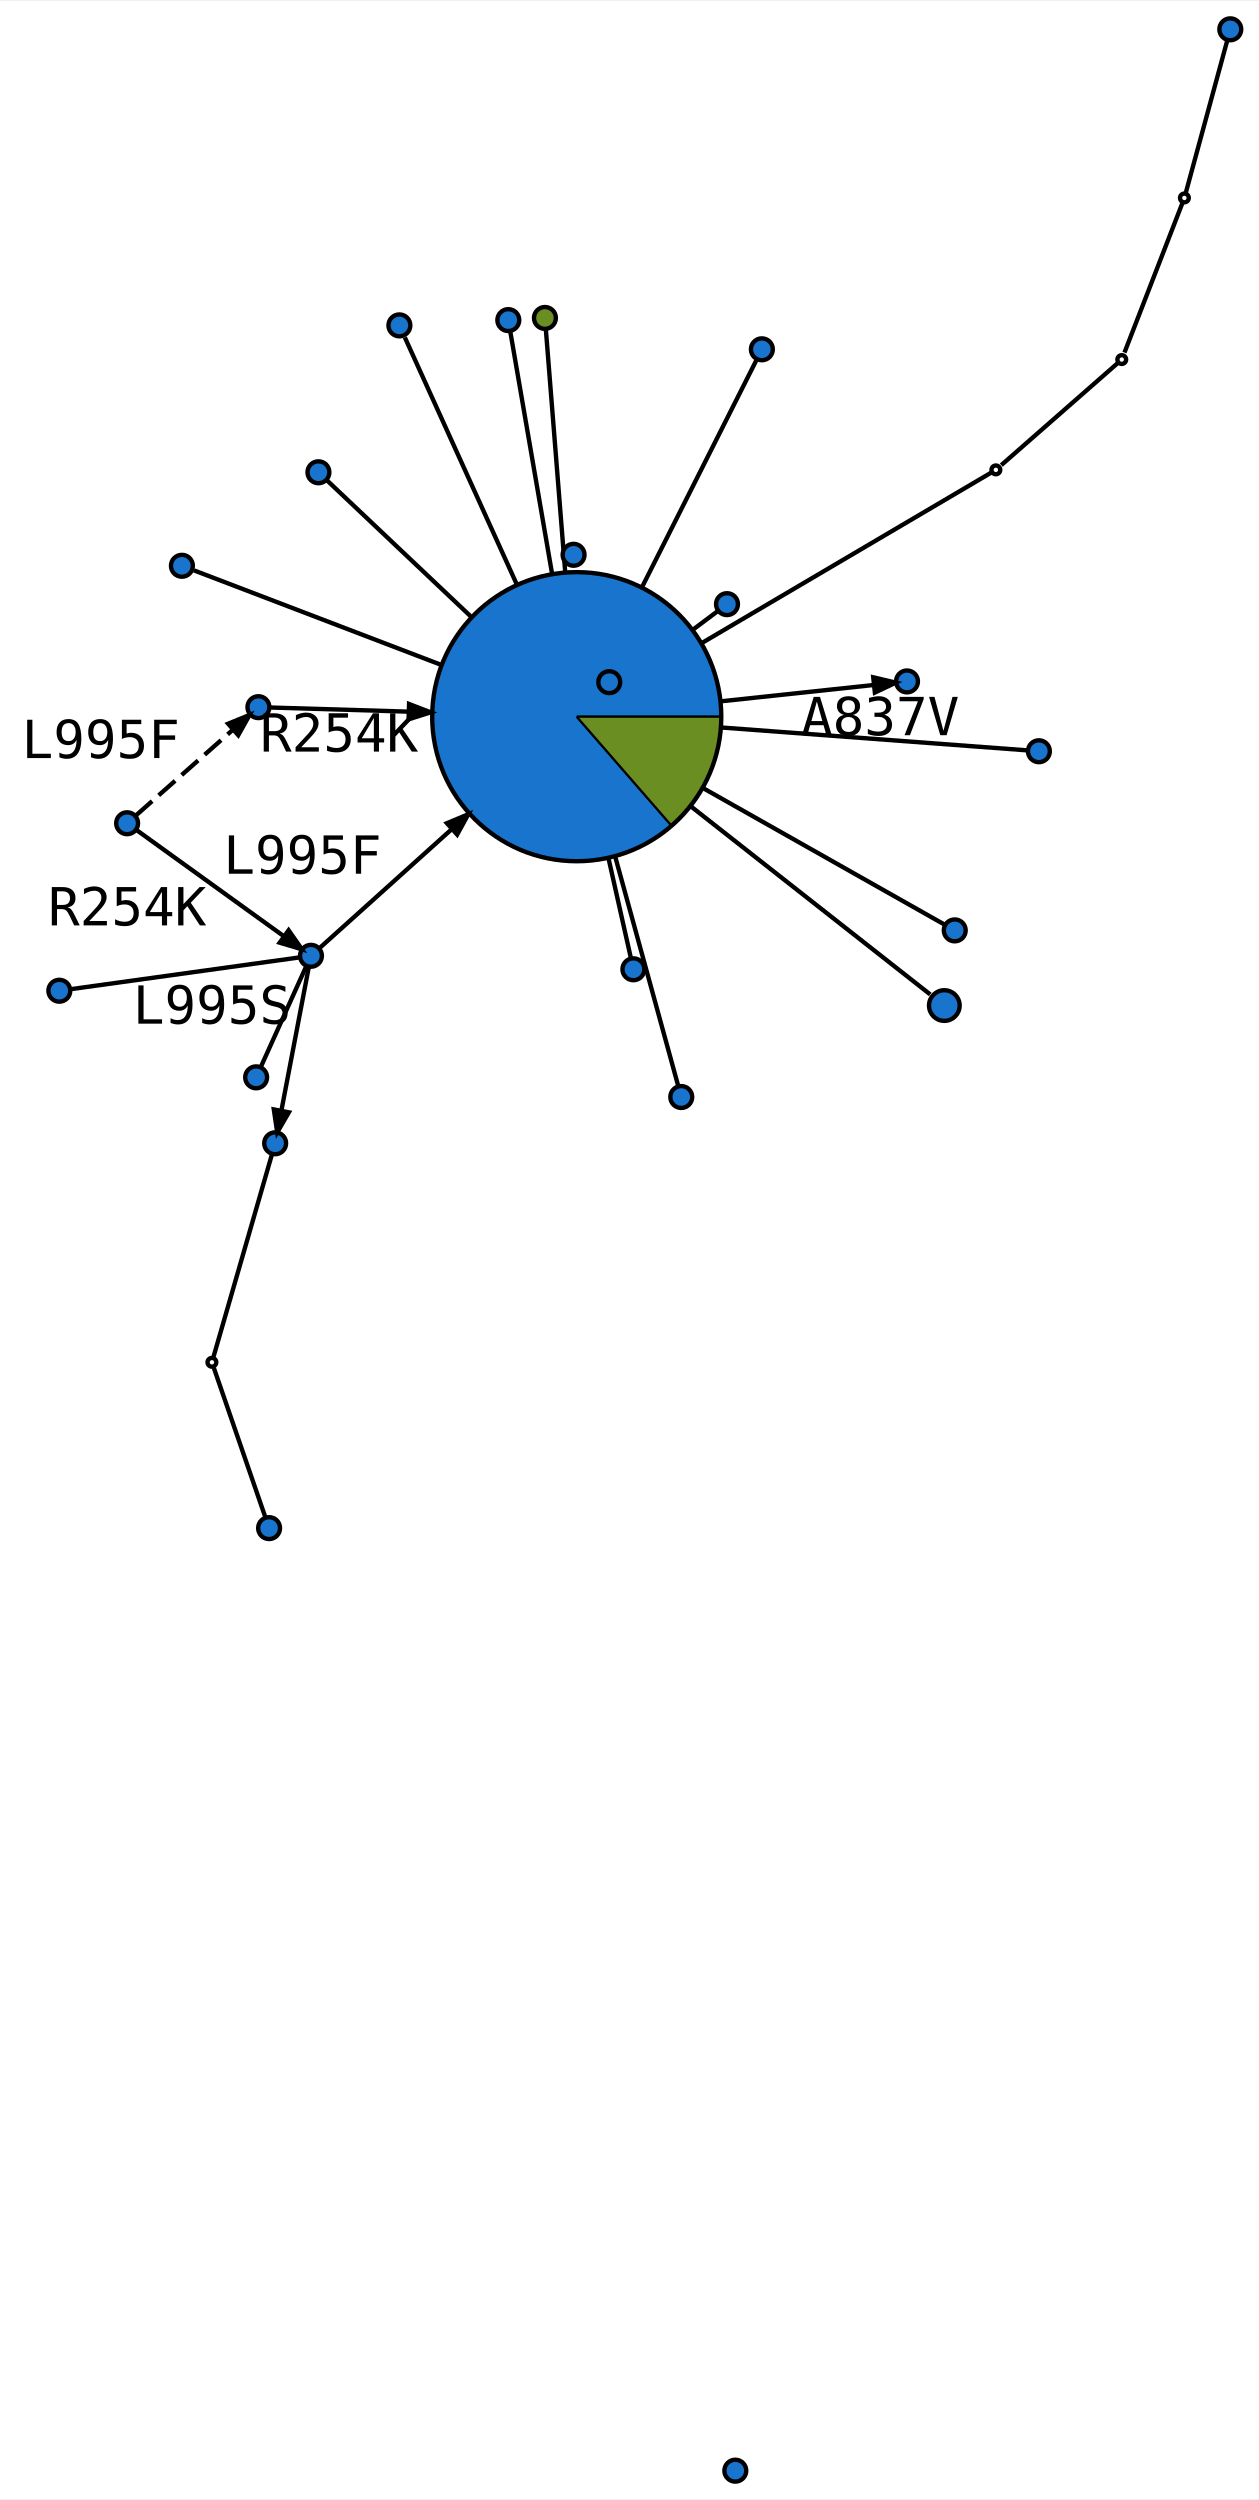
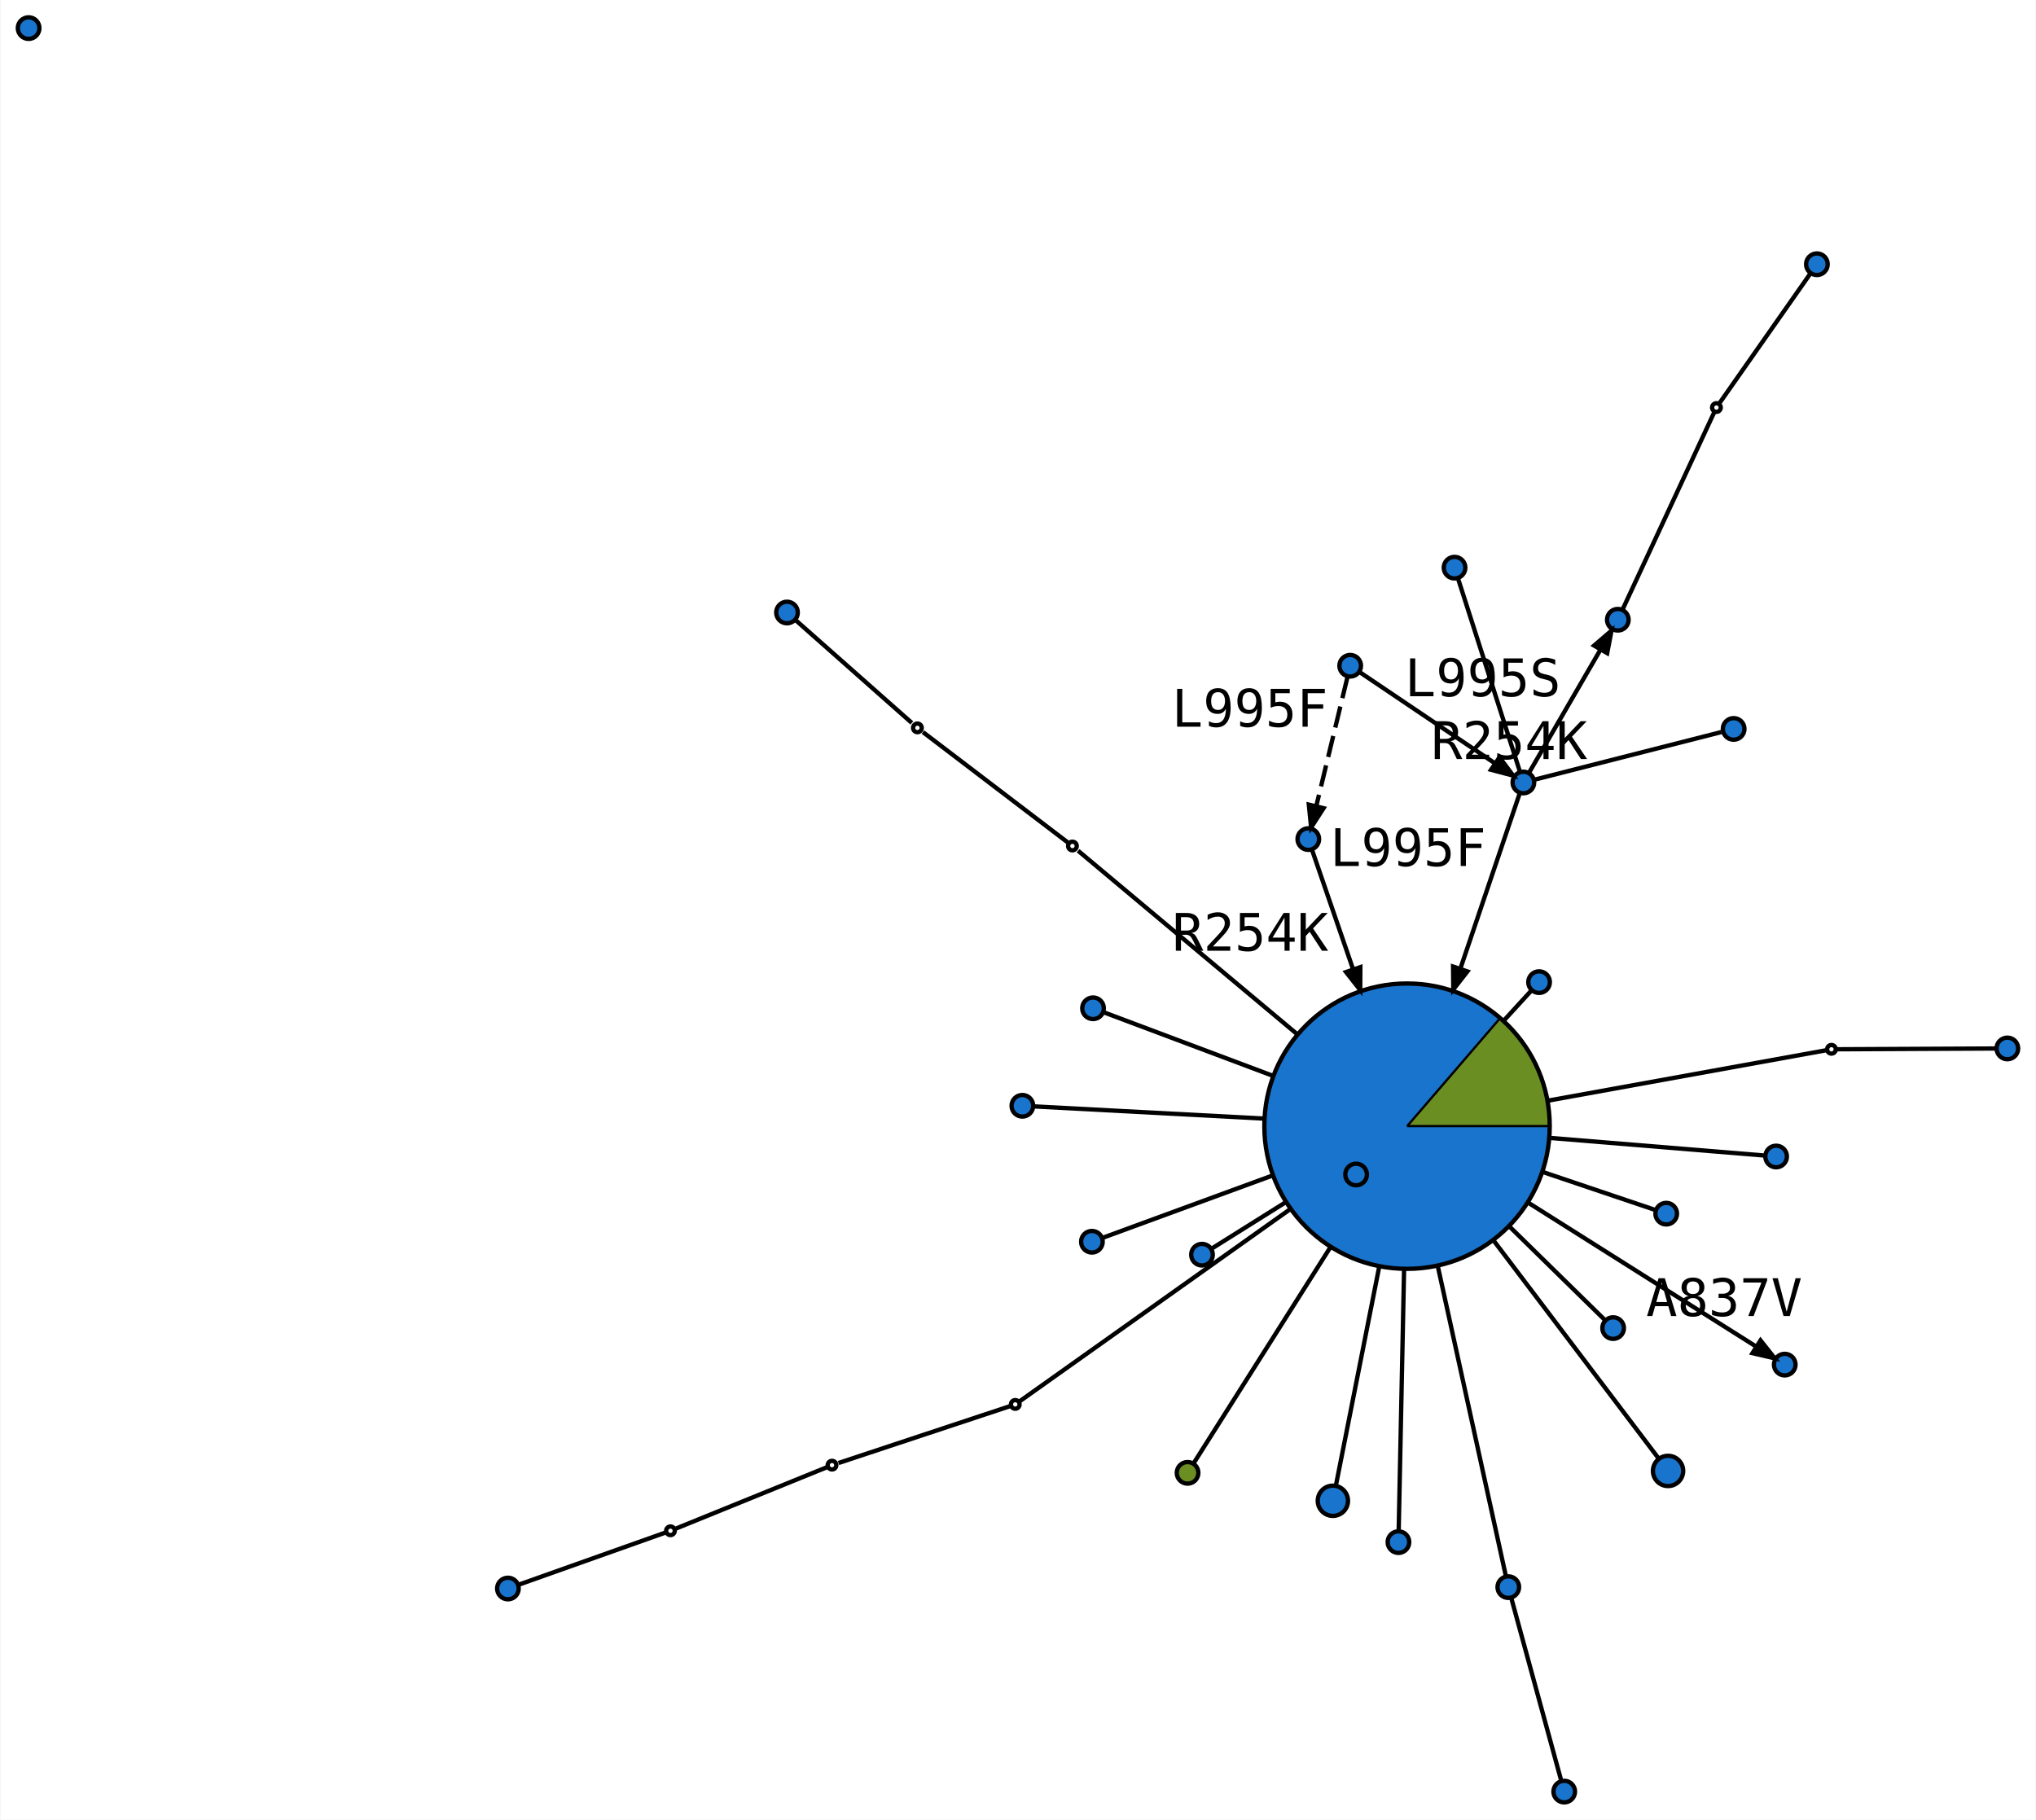
- <svg xmlns="http://www.w3.org/2000/svg" width="287pt" height="570pt" viewBox="0.00 0.00 287.38 570.37">
-   <g id="graph0" class="graph" transform="scale(1 1) rotate(0) translate(116.908 211.856)">
-     <polygon fill="white" stroke="none" points="-116.908,358.512 -116.908,-211.856 170.472,-211.856 170.472,358.512 -116.908,358.512" />
+ <svg xmlns="http://www.w3.org/2000/svg" width="471pt" height="421pt" viewBox="0.00 0.00 470.62 420.87">
+   <g id="graph0" class="graph" transform="scale(1 1) rotate(0) translate(321.897 334.441)">
+     <polygon fill="white" stroke="none" points="-321.897,86.434 -321.897,-334.441 148.718,-334.441 148.718,86.434 -321.897,86.434" />
    <g id="node1" class="node">
-       <path fill="#1874cd" stroke="black" stroke-width="0.5" d="M14.763,-48.427C14.763,-48.427 47.763,-48.427 47.763,-48.427 47.763,-49.36 47.724,-50.293 47.645,-51.223 47.566,-52.153 47.447,-53.078 47.29,-53.998 47.132,-54.918 46.936,-55.831 46.701,-56.733 46.466,-57.636 46.193,-58.529 45.882,-59.409 45.572,-60.289 45.224,-61.155 44.84,-62.006 44.456,-62.856 44.036,-63.69 43.582,-64.505 43.127,-65.32 42.638,-66.115 42.116,-66.888 41.594,-67.662 41.04,-68.413 40.454,-69.139 39.868,-69.866 39.252,-70.567 38.607,-71.241 37.962,-71.915 37.289,-72.562 36.589,-73.179 35.889,-73.796 35.163,-74.383 34.414,-74.939 33.664,-75.494 32.891,-76.018 32.097,-76.508 31.303,-76.998 30.489,-77.454 29.656,-77.876 28.823,-78.297 27.973,-78.682 27.108,-79.031 26.242,-79.38 25.363,-79.693 24.471,-79.967 23.579,-80.242 22.676,-80.478 21.764,-80.676 20.852,-80.874 19.933,-81.033 19.007,-81.153 18.082,-81.273 17.152,-81.354 16.22,-81.395 15.287,-81.436 14.354,-81.438 13.422,-81.4 12.489,-81.362 11.559,-81.285 10.633,-81.168 9.708,-81.051 8.787,-80.895 7.875,-80.7 6.962,-80.505 6.058,-80.272 5.165,-80.001 4.273,-79.729 3.392,-79.42 2.525,-79.074 1.659,-78.728 0.807,-78.346 -0.027,-77.927 -0.861,-77.509 -1.677,-77.056 -2.473,-76.568 -3.268,-76.081 -4.043,-75.56 -4.795,-75.007 -5.546,-74.454 -6.274,-73.87 -6.976,-73.255 -7.678,-72.64 -8.354,-71.996 -9.001,-71.324 -9.648,-70.652 -10.267,-69.953 -10.855,-69.229 -11.443,-68.504 -12.001,-67.755 -12.525,-66.984 -13.05,-66.212 -13.542,-65.418 -13.999,-64.605 -14.457,-63.792 -14.879,-62.96 -15.266,-62.111 -15.653,-61.261 -16.004,-60.396 -16.317,-59.517 -16.631,-58.639 -16.907,-57.747 -17.145,-56.845 -17.383,-55.943 -17.583,-55.031 -17.744,-54.111 -17.904,-53.192 -18.026,-52.267 -18.108,-51.337 -18.191,-50.408 -18.233,-49.475 -18.237,-48.542 -18.24,-47.609 -18.203,-46.676 -18.128,-45.746 -18.052,-44.816 -17.937,-43.89 -17.782,-42.97 -17.628,-42.05 -17.435,-41.136 -17.203,-40.232 -16.971,-39.328 -16.701,-38.435 -16.394,-37.554 -16.087,-36.673 -15.742,-35.805 -15.361,-34.954 -14.98,-34.102 -14.563,-33.267 -14.111,-32.45 -13.659,-31.634 -13.173,-30.837 -12.654,-30.062 -12.135,-29.286 -11.583,-28.534 -11,-27.805 -10.416,-27.077 -9.803,-26.373 -9.16,-25.697 -8.517,-25.02 -7.846,-24.371 -7.149,-23.752 -6.451,-23.132 -5.727,-22.543 -4.979,-21.984 -4.232,-21.426 -3.461,-20.9 -2.668,-20.407 -1.876,-19.914 -1.063,-19.455 -0.232,-19.031 0.599,-18.607 1.448,-18.218 2.312,-17.866 3.176,-17.514 4.055,-17.199 4.946,-16.922 5.836,-16.644 6.739,-16.404 7.65,-16.203 8.561,-16.002 9.48,-15.839 10.405,-15.716 11.33,-15.593 12.26,-15.509 13.192,-15.465 14.124,-15.42 15.057,-15.415 15.99,-15.45 16.922,-15.485 17.853,-15.559 18.779,-15.672 19.705,-15.786 20.626,-15.939 21.539,-16.13 22.453,-16.322 23.357,-16.552 24.251,-16.82 25.145,-17.089 26.026,-17.395 26.894,-17.738 27.762,-18.081 28.615,-18.46 29.45,-18.876 30.286,-19.291 31.104,-19.742 31.901,-20.226 32.698,-20.711 33.475,-21.229 34.228,-21.779 34.982,-22.33 35.712,-22.912 36.416,-23.524 36.416,-23.524 14.763,-48.427 14.763,-48.427" />
-       <path fill="olivedrab" stroke="black" stroke-width="0.5" d="M14.763,-48.427C14.763,-48.427 36.416,-23.524 36.416,-23.524 37.303,-24.296 38.149,-25.114 38.949,-25.976 39.749,-26.838 40.502,-27.742 41.206,-28.685 41.91,-29.627 42.562,-30.606 43.161,-31.618 43.761,-32.63 44.305,-33.674 44.793,-34.744 45.28,-35.814 45.71,-36.91 46.081,-38.026 46.452,-39.142 46.763,-40.277 47.012,-41.426 47.261,-42.575 47.449,-43.737 47.575,-44.907 47.7,-46.076 47.763,-47.251 47.763,-48.427 47.763,-48.427 14.763,-48.427 14.763,-48.427" />
-       <ellipse fill="none" stroke="black" cx="14.763" cy="-48.427" rx="33" ry="33" />
+       <path fill="olivedrab" stroke="black" stroke-width="0.5" d="M3.384,-73.971C3.384,-73.971 36.384,-73.971 36.384,-73.971 36.384,-75.154 36.32,-76.336 36.194,-77.512 36.066,-78.689 35.876,-79.857 35.624,-81.013 35.371,-82.169 35.057,-83.31 34.682,-84.432 34.307,-85.554 33.872,-86.655 33.379,-87.731 32.885,-88.806 32.334,-89.854 31.729,-90.87 31.123,-91.886 30.463,-92.869 29.751,-93.814 29.04,-94.76 28.278,-95.666 27.47,-96.529 26.661,-97.393 25.806,-98.212 24.91,-98.984 24.91,-98.984 3.384,-73.971 3.384,-73.971" />
+       <path fill="#1874cd" stroke="black" stroke-width="0.5" d="M3.384,-73.971C3.384,-73.971 24.91,-98.984 24.91,-98.984 24.203,-99.592 23.471,-100.17 22.715,-100.716 21.96,-101.262 21.181,-101.776 20.383,-102.256 19.584,-102.736 18.765,-103.182 17.928,-103.593 17.091,-104.004 16.237,-104.379 15.368,-104.718 14.5,-105.056 13.617,-105.358 12.723,-105.622 11.829,-105.886 10.924,-106.111 10.011,-106.299 9.098,-106.486 8.177,-106.634 7.251,-106.743 6.325,-106.853 5.395,-106.923 4.464,-106.953 3.532,-106.984 2.599,-106.975 1.669,-106.926 0.738,-106.878 -0.191,-106.79 -1.114,-106.663 -2.038,-106.536 -2.956,-106.37 -3.865,-106.165 -4.775,-105.96 -5.675,-105.717 -6.564,-105.436 -7.453,-105.155 -8.329,-104.836 -9.191,-104.481 -10.053,-104.126 -10.899,-103.734 -11.728,-103.307 -12.557,-102.88 -13.367,-102.418 -14.157,-101.923 -14.946,-101.427 -15.715,-100.899 -16.459,-100.338 -17.204,-99.778 -17.925,-99.186 -18.62,-98.564 -19.314,-97.942 -19.983,-97.292 -20.622,-96.614 -21.262,-95.936 -21.872,-95.231 -22.452,-94.501 -23.032,-93.771 -23.581,-93.017 -24.097,-92.24 -24.613,-91.464 -25.096,-90.666 -25.545,-89.849 -25.993,-89.032 -26.407,-88.196 -26.785,-87.344 -27.163,-86.492 -27.504,-85.624 -27.808,-84.743 -28.113,-83.861 -28.38,-82.968 -28.608,-82.064 -28.837,-81.16 -29.027,-80.247 -29.178,-79.327 -29.33,-78.407 -29.442,-77.482 -29.515,-76.552 -29.588,-75.623 -29.621,-74.691 -29.615,-73.759 -29.609,-72.826 -29.564,-71.895 -29.479,-70.967 -29.394,-70.038 -29.27,-69.114 -29.107,-68.196 -28.944,-67.278 -28.742,-66.368 -28.502,-65.467 -28.261,-64.566 -27.983,-63.676 -27.667,-62.799 -27.352,-61.922 -26.999,-61.058 -26.61,-60.211 -26.222,-59.364 -25.797,-58.533 -25.338,-57.722 -24.879,-56.911 -24.386,-56.119 -23.86,-55.349 -23.334,-54.58 -22.776,-53.833 -22.186,-53.11 -21.597,-52.388 -20.977,-51.691 -20.329,-51.021 -19.681,-50.351 -19.005,-49.709 -18.302,-49.097 -17.599,-48.484 -16.871,-47.901 -16.119,-47.35 -15.367,-46.8 -14.592,-46.281 -13.796,-45.795 -13,-45.31 -12.184,-44.859 -11.35,-44.443 -10.515,-44.026 -9.664,-43.646 -8.798,-43.301 -7.931,-42.957 -7.051,-42.65 -6.158,-42.381 -5.266,-42.111 -4.363,-41.879 -3.451,-41.686 -2.539,-41.493 -1.619,-41.339 -0.694,-41.224 0.231,-41.108 1.161,-41.033 2.092,-40.996 3.024,-40.96 3.956,-40.963 4.888,-41.005 5.819,-41.047 6.748,-41.13 7.672,-41.251 8.597,-41.372 9.515,-41.532 10.426,-41.731 11.337,-41.93 12.239,-42.167 13.129,-42.443 14.02,-42.718 14.899,-43.031 15.763,-43.38 16.627,-43.73 17.476,-44.116 18.307,-44.538 19.139,-44.959 19.952,-45.416 20.745,-45.907 21.538,-46.397 22.309,-46.921 23.058,-47.476 23.806,-48.032 24.531,-48.619 25.229,-49.236 25.928,-49.854 26.6,-50.5 27.244,-51.174 27.888,-51.848 28.503,-52.549 29.088,-53.275 29.673,-54.001 30.226,-54.752 30.747,-55.525 31.268,-56.298 31.756,-57.093 32.21,-57.907 32.664,-58.721 33.083,-59.554 33.466,-60.404 33.85,-61.254 34.197,-62.12 34.507,-62.999 34.817,-63.878 35.089,-64.77 35.324,-65.672 35.558,-66.574 35.754,-67.486 35.911,-68.405 36.069,-69.324 36.187,-70.249 36.266,-71.178 36.344,-72.107 36.384,-73.039 36.384,-73.971 36.384,-73.971 3.384,-73.971 3.384,-73.971" />
+       <ellipse fill="none" stroke="black" cx="3.384" cy="-73.971" rx="33" ry="33" />
    </g>
    <g id="node2" class="node">
-       <ellipse fill="#1874cd" stroke="black" cx="120.274" cy="-40.538" rx="2.5" ry="2.5" />
+       <ellipse fill="#1874cd" stroke="black" cx="-69.494" cy="-47.24" rx="2.5" ry="2.5" />
    </g>
    <g id="edge1" class="edge">
-       <path fill="none" stroke="black" d="M47.858,-45.953C74.208,-43.982 108.194,-41.441 117.703,-40.73" />
+       <path fill="none" stroke="black" d="M-27.946,-62.48C-43.686,-56.706 -60.724,-50.457 -66.996,-48.157" />
    </g>
    <g id="node3" class="node">
-       <ellipse fill="#1874cd" stroke="black" cx="57.028" cy="-132.3" rx="2.5" ry="2.5" />
+       <ellipse fill="#1874cd" stroke="black" cx="63.748" cy="5.766" rx="3.5" ry="3.5" />
    </g>
    <g id="edge2" class="edge">
-       <path fill="none" stroke="black" d="M29.783,-78.234C39.843,-98.198 51.925,-122.175 55.782,-129.827" />
+       <path fill="none" stroke="black" d="M23.484,-47.42C37.752,-28.573 55.415,-5.242 61.537,2.845" />
+     </g>
+     <g id="node5" class="node">
+       <ellipse fill="#1874cd" stroke="black" cx="-13.767" cy="12.671" rx="3.5" ry="3.5" />
+     </g>
+     <g id="edge5" class="edge">
+       <path fill="none" stroke="black" d="M-3.1,-41.215C-6.932,-21.855 -11.358,0.503 -13.055,9.074" />
+     </g>
+     <g id="node7" class="node">
+       <ellipse fill="#1874cd" stroke="black" cx="26.801" cy="32.642" rx="2.5" ry="2.5" />
+     </g>
+     <g id="edge6" class="edge">
+       <path fill="none" stroke="black" d="M10.473,-41.694C16.343,-14.973 24.056,20.144 26.217,29.98" />
+     </g>
+     <g id="node9" class="node">
+       <ellipse fill="#1874cd" stroke="black" cx="1.397" cy="22.234" rx="2.5" ry="2.5" />
+     </g>
+     <g id="edge7" class="edge">
+       <path fill="none" stroke="black" d="M2.7,-40.863C2.224,-17.817 1.643,10.33 1.457,19.325" />
+     </g>
+     <g id="node10" class="node">
+       <ellipse fill="#1874cd" stroke="black" cx="-69.236" cy="-101.238" rx="2.5" ry="2.5" />
+     </g>
+     <g id="edge8" class="edge">
+       <path fill="none" stroke="black" d="M-27.835,-85.693C-43.519,-91.582 -60.496,-97.957 -66.746,-100.304" />
+     </g>
+     <g id="node11" class="node">
+       <ellipse fill="#1874cd" stroke="black" cx="90.734" cy="-18.822" rx="2.5" ry="2.5" />
+     </g>
+     <g id="edge9" class="edge">
+       <path fill="none" stroke="black" d="M31.503,-56.218C50.019,-44.528 72.825,-30.129 83.964,-23.096" />
+       <polygon fill="black" stroke="black" points="85.132,-24.428 88.426,-20.279 83.264,-21.469 85.132,-24.428" />
+       <text text-anchor="middle" x="76.734" y="-30.057" font-family="monospace" font-size="12.00">A837V</text>
+     </g>
+     <g id="node13" class="node">
+       <ellipse fill="#1874cd" stroke="black" cx="-85.576" cy="-78.686" rx="2.5" ry="2.5" />
+     </g>
+     <g id="edge10" class="edge">
+       <path fill="none" stroke="black" d="M-29.741,-75.727C-50.687,-76.837 -75.232,-78.138 -83.051,-78.552" />
+     </g>
+     <g id="node16" class="node">
+       <ellipse fill="#1874cd" stroke="black" cx="-44.035" cy="-44.248" rx="2.5" ry="2.5" />
+     </g>
+     <g id="edge11" class="edge">
+       <path fill="none" stroke="black" d="M-24.748,-56.337C-31.768,-51.937 -38.252,-47.873 -41.619,-45.762" />
+     </g>
+     <g id="node20" class="node">
+       <ellipse fill="#1874cd" stroke="black" cx="63.322" cy="-53.736" rx="2.5" ry="2.5" />
+     </g>
+     <g id="edge16" class="edge">
+       <path fill="none" stroke="black" d="M34.757,-63.38C45.634,-59.708 56.263,-56.119 60.898,-54.555" />
+     </g>
+     <g id="node21" class="node">
+       <ellipse fill="#1874cd" stroke="black" cx="51.046" cy="-27.27" rx="2.5" ry="2.5" />
+     </g>
+     <g id="edge17" class="edge">
+       <path fill="none" stroke="black" d="M27.215,-50.62C36.151,-41.864 45.088,-33.108 48.998,-29.277" />
+     </g>
+     <g id="node22" class="node">
+       <ellipse fill="#1874cd" stroke="black" cx="33.919" cy="-107.286" rx="2.5" ry="2.5" />
+     </g>
+     <g id="edge18" class="edge">
+       <path fill="none" stroke="black" d="M25.896,-98.533C28.47,-101.342 30.687,-103.76 32.134,-105.339" />
+     </g>
+     <g id="node24" class="node">
+       <ellipse fill="olivedrab" stroke="black" cx="-47.372" cy="6.208" rx="2.5" ry="2.5" />
+     </g>
+     <g id="edge22" class="edge">
+       <path fill="none" stroke="black" d="M-14.368,-45.928C-26.489,-26.781 -41.168,-3.591 -45.856,3.814" />
+     </g>
+     <g id="node25" class="node">
+       <ellipse fill="#1874cd" stroke="black" cx="88.74" cy="-66.959" rx="2.5" ry="2.5" />
+     </g>
+     <g id="edge23" class="edge">
+       <path fill="none" stroke="black" d="M36.629,-71.24C56.102,-69.64 78.333,-67.814 85.985,-67.186" />
+     </g>
+     <g id="node29" class="node">
+       <ellipse fill="white" stroke="black" cx="101.535" cy="-91.752" rx="1" ry="1" />
+     </g>
+     <g id="edge3" class="edge">
+       <path fill="none" stroke="black" d="M36.067,-79.892C61.496,-84.498 93.56,-90.307 100.27,-91.522" />
+     </g>
+     <g id="node30" class="node">
+       <ellipse fill="white" stroke="black" cx="-87.223" cy="-9.617" rx="1" ry="1" />
+     </g>
+     <g id="edge12" class="edge">
+       <path fill="none" stroke="black" d="M-23.801,-54.662C-47.988,-37.483 -80.424,-14.446 -86.293,-10.277" />
+     </g>
+     <g id="node33" class="node">
+       <ellipse fill="white" stroke="black" cx="-73.998" cy="-138.77" rx="1" ry="1" />
+     </g>
+     <g id="edge19" class="edge">
+       <path fill="none" stroke="black" d="M-21.954,-95.188C-41.7,-111.724 -66.737,-132.689 -72.687,-137.672" />
    </g>
    <g id="node4" class="node">
-       <ellipse fill="#1874cd" stroke="black" cx="98.686" cy="17.519" rx="3.5" ry="3.5" />
-     </g>
-     <g id="edge3" class="edge">
-       <path fill="none" stroke="black" d="M40.857,-27.923C60.873,-12.194 86.539,7.974 95.46,14.985" />
+       <ellipse fill="#1874cd" stroke="black" cx="142.218" cy="-91.95" rx="2.5" ry="2.5" />
    </g>
    <g id="node6" class="node">
-       <ellipse fill="#1874cd" stroke="black" cx="101.062" cy="0.36" rx="2.5" ry="2.5" />
+       <ellipse fill="#1874cd" stroke="black" cx="14.372" cy="-203.148" rx="2.5" ry="2.5" />
+     </g>
+     <g id="node26" class="node">
+       <ellipse fill="#1874cd" stroke="black" cx="30.29" cy="-153.459" rx="2.5" ry="2.5" />
+     </g>
+     <g id="edge26" class="edge">
+       <path fill="none" stroke="black" d="M15.14,-200.751C17.823,-192.377 26.764,-164.467 29.493,-155.949" />
+     </g>
+     <g id="node14" class="node">
+       <ellipse fill="#1874cd" stroke="black" cx="39.735" cy="79.934" rx="2.5" ry="2.5" />
+     </g>
+     <g id="edge27" class="edge">
+       <path fill="none" stroke="black" d="M27.497,35.184C29.721,43.319 36.654,68.669 38.971,77.143" />
+     </g>
+     <g id="node8" class="node">
+       <ellipse fill="#1874cd" stroke="black" cx="-315.397" cy="-327.941" rx="2.5" ry="2.5" />
+     </g>
+     <g id="node12" class="node">
+       <ellipse fill="#1874cd" stroke="black" cx="52.133" cy="-191.105" rx="2.5" ry="2.5" />
+     </g>
+     <g id="node35" class="node">
+       <ellipse fill="white" stroke="black" cx="74.935" cy="-240.185" rx="1" ry="1" />
+     </g>
+     <g id="edge28" class="edge">
+       <path fill="none" stroke="black" d="M53.233,-193.472C57.361,-202.357 71.831,-233.503 74.508,-239.265" />
+     </g>
+     <g id="node15" class="node">
+       <ellipse fill="#1874cd" stroke="black" cx="-8.401" cy="-62.794" rx="2.5" ry="2.5" />
+     </g>
+     <g id="node17" class="node">
+       <ellipse fill="#1874cd" stroke="black" cx="-9.761" cy="-180.462" rx="2.5" ry="2.5" />
+     </g>
+     <g id="edge31" class="edge">
+       <path fill="none" stroke="black" d="M-7.607,-179.01C-1.795,-175.091 14.398,-164.174 23.627,-157.952" />
+       <polygon fill="black" stroke="black" points="24.76,-159.299 27.927,-155.053 22.803,-156.397 24.76,-159.299" />
+       <text text-anchor="middle" x="27.01" y="-158.881" font-family="monospace" font-size="12.00">R254K</text>
+     </g>
+     <g id="node28" class="node">
+       <ellipse fill="#1874cd" stroke="black" cx="-19.448" cy="-140.371" rx="2.5" ry="2.5" />
+     </g>
+     <g id="edge33" class="edge">
+       <path fill="none" stroke="black" stroke-dasharray="5,2" d="M-10.396,-177.831C-11.833,-171.887 -15.375,-157.225 -17.579,-148.107" />
+       <polygon fill="black" stroke="black" points="-15.922,-147.513 -18.797,-143.064 -19.324,-148.335 -15.922,-147.513" />
+       <text text-anchor="middle" x="-32.987" y="-166.369" font-family="monospace" font-size="12.00">L995F</text>
+     </g>
+     <g id="node18" class="node">
+       <ellipse fill="#1874cd" stroke="black" cx="98.17" cy="-273.327" rx="2.5" ry="2.5" />
+     </g>
+     <g id="node19" class="node">
+       <ellipse fill="#1874cd" stroke="black" cx="-204.553" cy="32.963" rx="2.5" ry="2.5" />
+     </g>
+     <g id="node23" class="node">
+       <ellipse fill="#1874cd" stroke="black" cx="-140.01" cy="-192.777" rx="2.5" ry="2.5" />
+     </g>
+     <g id="edge24" class="edge">
+       <path fill="none" stroke="black" d="M29.395,-150.815C27.213,-144.37 21.391,-127.169 15.807,-110.671" />
+       <polygon fill="black" stroke="black" points="17.346,-109.762 14.086,-105.587 14.031,-110.884 17.346,-109.762" />
+       <text text-anchor="middle" x="3.601" y="-134.143" font-family="monospace" font-size="12.00">L995F</text>
+     </g>
+     <g id="edge30" class="edge">
+       <path fill="none" stroke="black" d="M31.724,-155.93C34.993,-161.565 43.103,-175.542 48.059,-184.083" />
+       <polygon fill="black" stroke="black" points="46.643,-185.13 50.666,-188.576 49.671,-183.373 46.643,-185.13" />
+       <text text-anchor="middle" x="20.891" y="-173.406" font-family="monospace" font-size="12.00">L995S</text>
+     </g>
+     <g id="node27" class="node">
+       <ellipse fill="#1874cd" stroke="black" cx="78.918" cy="-165.85" rx="2.5" ry="2.5" />
+     </g>
+     <g id="edge32" class="edge">
+       <path fill="none" stroke="black" d="M32.905,-154.126C41.269,-156.257 67.335,-162.899 76.049,-165.119" />
+     </g>
+     <g id="edge25" class="edge">
+       <path fill="none" stroke="black" d="M-18.581,-137.849C-16.927,-133.04 -13.132,-122.003 -9.153,-110.432" />
+       <polygon fill="black" stroke="black" points="-7.414,-110.755 -7.443,-105.457 -10.724,-109.616 -7.414,-110.755" />
+       <text text-anchor="middle" x="-32.867" y="-114.541" font-family="monospace" font-size="12.00">R254K</text>
    </g>
    <g id="edge4" class="edge">
-       <path fill="none" stroke="black" d="M43.499,-32.182C64.681,-20.207 91.099,-5.273 98.837,-0.898" />
-     </g>
-     <g id="node7" class="node">
-       <ellipse fill="#1874cd" stroke="black" cx="-44.21" cy="-104.227" rx="2.5" ry="2.5" />
-     </g>
-     <g id="edge5" class="edge">
-       <path fill="none" stroke="black" d="M-9.224,-71.123C-22.489,-83.675 -37.295,-97.684 -42.381,-102.496" />
-     </g>
-     <g id="node8" class="node">
-       <ellipse fill="#1874cd" stroke="black" cx="90.161" cy="-56.477" rx="2.5" ry="2.5" />
-     </g>
-     <g id="edge6" class="edge">
-       <path fill="none" stroke="black" d="M47.614,-51.935C60.517,-53.312 74.189,-54.772 82.451,-55.654" />
-       <polygon fill="black" stroke="black" points="82.454,-57.414 87.612,-56.205 82.826,-53.934 82.454,-57.414" />
-       <text text-anchor="middle" x="84.033" y="-44.194" font-family="monospace" font-size="12.00">A837V</text>
-     </g>
-     <g id="node10" class="node">
-       <ellipse fill="#1874cd" stroke="black" cx="-25.727" cy="-137.762" rx="2.5" ry="2.5" />
-     </g>
-     <g id="edge7" class="edge">
-       <path fill="none" stroke="black" d="M1.055,-78.672C-8.673,-100.134 -20.656,-126.573 -24.488,-135.027" />
-     </g>
-     <g id="node12" class="node">
-       <ellipse fill="#1874cd" stroke="black" cx="49.067" cy="-74.12" rx="2.5" ry="2.5" />
-     </g>
-     <g id="edge8" class="edge">
-       <path fill="none" stroke="black" d="M41.454,-68.418C43.668,-70.076 45.571,-71.502 46.921,-72.513" />
-     </g>
-     <g id="node18" class="node">
-       <ellipse fill="#1874cd" stroke="black" cx="-0.86" cy="-138.969" rx="2.5" ry="2.5" />
+       <path fill="none" stroke="black" d="M102.541,-91.757C107.729,-91.782 131.534,-91.898 139.564,-91.937" />
+     </g>
+     <g id="node31" class="node">
+       <ellipse fill="white" stroke="black" cx="-129.603" cy="4.432" rx="1" ry="1" />
    </g>
    <g id="edge13" class="edge">
-       <path fill="none" stroke="black" d="M9.123,-81.115C5.417,-102.592 1.003,-128.174 -0.405,-136.333" />
-     </g>
-     <g id="node19" class="node">
-       <ellipse fill="#1874cd" stroke="black" cx="-75.378" cy="-82.879" rx="2.5" ry="2.5" />
+       <path fill="none" stroke="black" d="M-88.27,-9.269C-93.981,-7.376 -121.343,1.694 -128.095,3.932" />
+     </g>
+     <g id="node32" class="node">
+       <ellipse fill="white" stroke="black" cx="-166.961" cy="19.61" rx="1" ry="1" />
    </g>
    <g id="edge14" class="edge">
-       <path fill="none" stroke="black" d="M-16.258,-60.283C-37.851,-68.536 -64.224,-78.616 -72.652,-81.837" />
-     </g>
-     <g id="node20" class="node">
-       <ellipse fill="#1874cd" stroke="black" cx="38.626" cy="38.402" rx="2.5" ry="2.5" />
+       <path fill="none" stroke="black" d="M-130.846,4.937C-136.518,7.241 -159.915,16.747 -165.675,19.087" />
    </g>
    <g id="edge15" class="edge">
-       <path fill="none" stroke="black" d="M23.513,-16.588C29.153,3.933 35.816,28.178 37.94,35.905" />
-     </g>
-     <g id="node21" class="node">
-       <ellipse fill="olivedrab" stroke="black" cx="7.501" cy="-139.46" rx="2.5" ry="2.5" />
-     </g>
-     <g id="edge16" class="edge">
-       <path fill="none" stroke="black" d="M12.121,-81.55C10.401,-103.105 8.361,-128.674 7.711,-136.826" />
-     </g>
-     <g id="node22" class="node">
-       <ellipse fill="#1874cd" stroke="black" cx="27.698" cy="9.242" rx="2.5" ry="2.5" />
-     </g>
-     <g id="edge17" class="edge">
-       <path fill="none" stroke="black" d="M21.987,-16.22C24.116,-6.726 26.135,2.275 27.102,6.586" />
-     </g>
-     <g id="node26" class="node">
-       <ellipse fill="white" stroke="black" cx="110.45" cy="-104.775" rx="1" ry="1" />
-     </g>
-     <g id="edge9" class="edge">
-       <path fill="none" stroke="black" d="M43.213,-65.181C68.775,-80.234 103.227,-100.522 109.462,-104.194" />
-     </g>
-     <g id="node5" class="node">
-       <ellipse fill="#1874cd" stroke="black" cx="-58.431" cy="33.909" rx="2.5" ry="2.5" />
-     </g>
-     <g id="node23" class="node">
-       <ellipse fill="#1874cd" stroke="black" cx="-45.915" cy="6.164" rx="2.5" ry="2.5" />
+       <path fill="none" stroke="black" d="M-168.212,20.054C-173.614,21.973 -194.991,29.567 -202.18,32.12" />
+     </g>
+     <g id="node34" class="node">
+       <ellipse fill="white" stroke="black" cx="-109.851" cy="-166.094" rx="1" ry="1" />
    </g>
    <g id="edge20" class="edge">
-       <path fill="none" stroke="black" d="M-57.276,31.348C-54.855,25.982 -49.283,13.63 -46.961,8.482" />
-     </g>
-     <g id="node9" class="node">
-       <ellipse fill="#1874cd" stroke="black" cx="-54.089" cy="48.965" rx="2.5" ry="2.5" />
-     </g>
-     <g id="node29" class="node">
-       <ellipse fill="white" stroke="black" cx="-68.529" cy="98.968" rx="1" ry="1" />
+       <path fill="none" stroke="black" d="M-74.884,-139.445C-79.715,-143.127 -102.864,-160.768 -108.575,-165.121" />
    </g>
    <g id="edge21" class="edge">
-       <path fill="none" stroke="black" d="M-54.786,51.377C-57.355,60.273 -66.249,91.073 -68.164,97.704" />
-     </g>
-     <g id="node11" class="node">
-       <ellipse fill="#1874cd" stroke="black" cx="50.965" cy="352.012" rx="2.5" ry="2.5" />
-     </g>
-     <g id="node13" class="node">
-       <ellipse fill="#1874cd" stroke="black" cx="14.042" cy="-85.389" rx="2.5" ry="2.5" />
-     </g>
-     <g id="node14" class="node">
-       <ellipse fill="#1874cd" stroke="black" cx="22.187" cy="-56.308" rx="2.5" ry="2.5" />
-     </g>
-     <g id="node15" class="node">
-       <ellipse fill="#1874cd" stroke="black" cx="-87.888" cy="-24.099" rx="2.5" ry="2.5" />
-     </g>
-     <g id="edge24" class="edge">
-       <path fill="none" stroke="black" d="M-85.632,-22.472C-79.368,-17.955 -61.601,-5.146 -52.096,1.708" />
-       <polygon fill="black" stroke="black" points="-51.015,0.33 -47.982,4.674 -53.062,3.169 -51.015,0.33" />
-       <text text-anchor="middle" x="-87.864" y="-0.782" font-family="monospace" font-size="12.00">R254K</text>
-     </g>
-     <g id="node25" class="node">
-       <ellipse fill="#1874cd" stroke="black" cx="-57.913" cy="-50.602" rx="2.5" ry="2.5" />
-     </g>
-     <g id="edge26" class="edge">
-       <path fill="none" stroke="black" stroke-dasharray="5,2" d="M-85.922,-25.838C-81.519,-29.73 -70.723,-39.276 -63.893,-45.314" />
-       <polygon fill="black" stroke="black" points="-64.831,-46.821 -59.926,-48.822 -62.513,-44.199 -64.831,-46.821" />
-       <text text-anchor="middle" x="-93.907" y="-38.976" font-family="monospace" font-size="12.00">L995F</text>
-     </g>
-     <g id="node16" class="node">
-       <ellipse fill="#1874cd" stroke="black" cx="-55.474" cy="136.824" rx="2.5" ry="2.5" />
-     </g>
-     <g id="node17" class="node">
-       <ellipse fill="#1874cd" stroke="black" cx="163.972" cy="-205.356" rx="2.5" ry="2.5" />
-     </g>
-     <g id="edge18" class="edge">
-       <path fill="none" stroke="black" d="M-43.896,4.348C-39.051,-0.011 -26.242,-11.536 -13.825,-22.707" />
-       <polygon fill="black" stroke="black" points="-14.881,-24.111 -9.994,-26.154 -12.54,-21.509 -14.881,-24.111" />
-       <text text-anchor="middle" x="-47.861" y="-12.579" font-family="monospace" font-size="12.00">L995F</text>
-     </g>
-     <g id="edge23" class="edge">
-       <path fill="none" stroke="black" d="M-46.402,8.714C-47.609,15.033 -50.776,31.615 -52.647,41.412" />
-       <polygon fill="black" stroke="black" points="-50.958,41.9 -53.615,46.483 -54.396,41.243 -50.958,41.9" />
-       <text text-anchor="middle" x="-68.524" y="21.663" font-family="monospace" font-size="12.00">L995S</text>
-     </g>
-     <g id="node24" class="node">
-       <ellipse fill="#1874cd" stroke="black" cx="-103.364" cy="14.139" rx="2.5" ry="2.5" />
-     </g>
-     <g id="edge25" class="edge">
-       <path fill="none" stroke="black" d="M-48.686,6.549C-58.458,7.905 -91.238,12.455 -100.754,13.776" />
-     </g>
-     <g id="edge19" class="edge">
-       <path fill="none" stroke="black" d="M-55.153,-50.52C-49.705,-50.357 -36.954,-49.975 -23.812,-49.582" />
-       <polygon fill="black" stroke="black" points="-23.519,-51.324 -18.574,-49.425 -23.624,-47.825 -23.519,-51.324" />
-       <text text-anchor="middle" x="-39.482" y="-40.451" font-family="monospace" font-size="12.00">R254K</text>
-     </g>
-     <g id="node27" class="node">
-       <ellipse fill="white" stroke="black" cx="139.193" cy="-129.963" rx="1" ry="1" />
-     </g>
-     <g id="edge10" class="edge">
-       <path fill="none" stroke="black" d="M111.685,-105.858C116.499,-110.076 133.949,-125.368 138.236,-129.125" />
-     </g>
-     <g id="node28" class="node">
-       <ellipse fill="white" stroke="black" cx="153.491" cy="-166.859" rx="1" ry="1" />
-     </g>
-     <g id="edge11" class="edge">
-       <path fill="none" stroke="black" d="M139.807,-131.548C142.202,-137.728 150.882,-160.128 153.015,-165.632" />
-     </g>
-     <g id="edge12" class="edge">
-       <path fill="none" stroke="black" d="M153.839,-168.14C155.345,-173.672 161.306,-195.564 163.31,-202.926" />
-     </g>
-     <g id="edge22" class="edge">
-       <path fill="none" stroke="black" d="M-68.095,100.228C-66.219,105.667 -58.794,127.195 -56.298,134.435" />
+       <path fill="none" stroke="black" d="M-111.147,-167.24C-115.838,-171.39 -131.96,-185.654 -137.841,-190.858" />
+     </g>
+     <g id="edge29" class="edge">
+       <path fill="none" stroke="black" d="M75.51,-241.005C78.473,-245.231 92.068,-264.624 96.654,-271.165" />
    </g>
  </g>
</svg>
